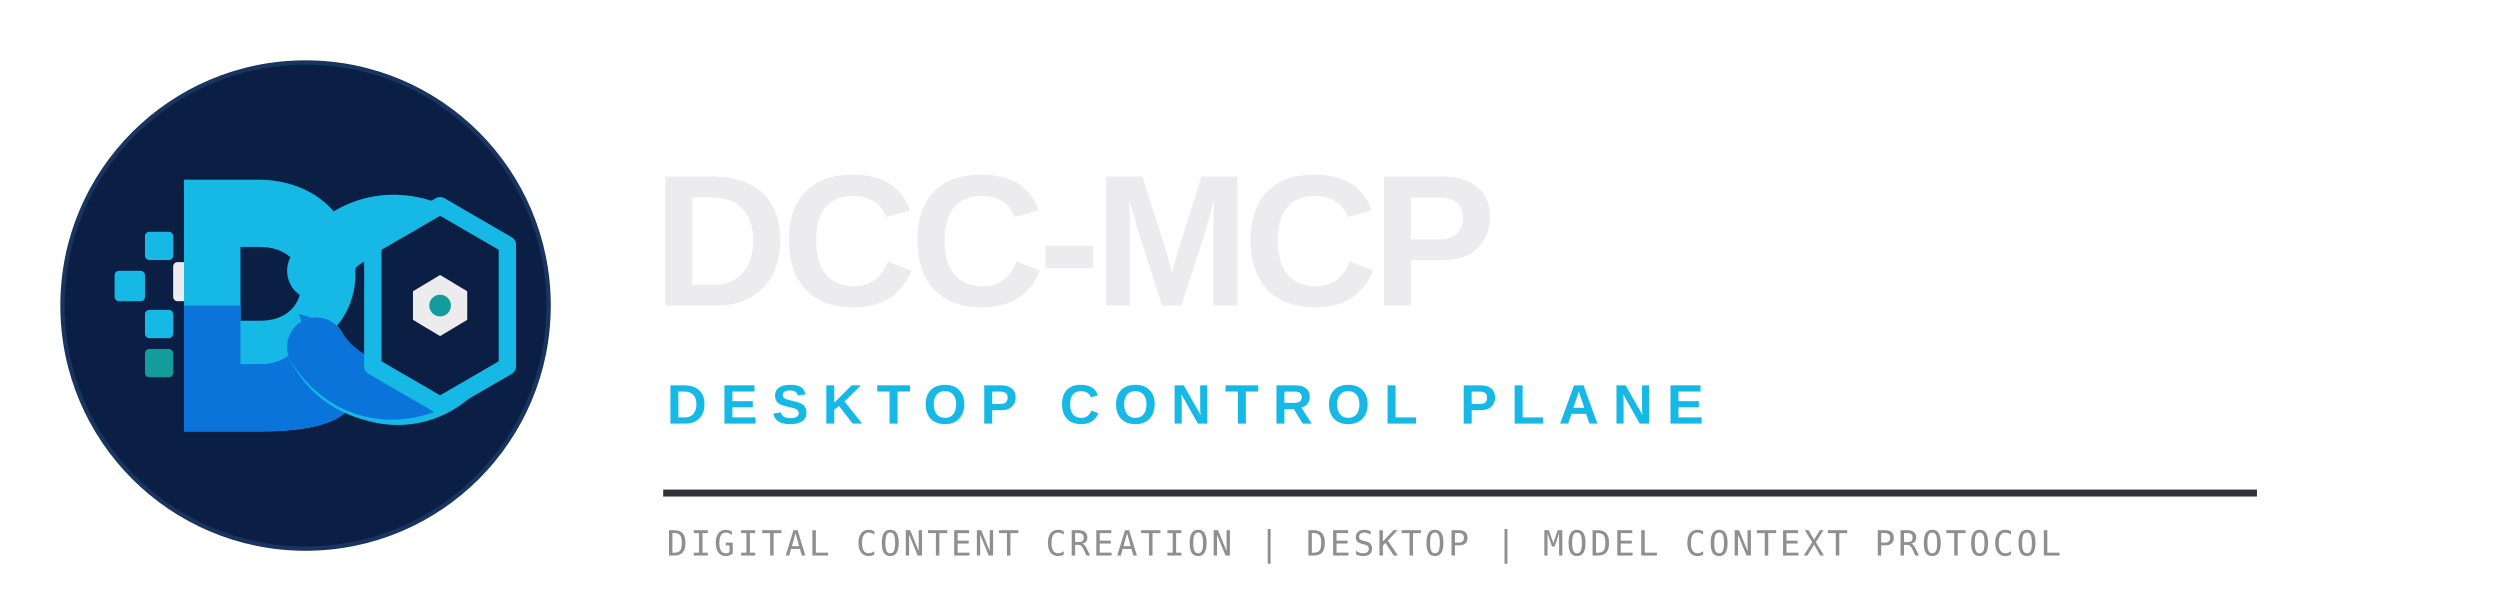
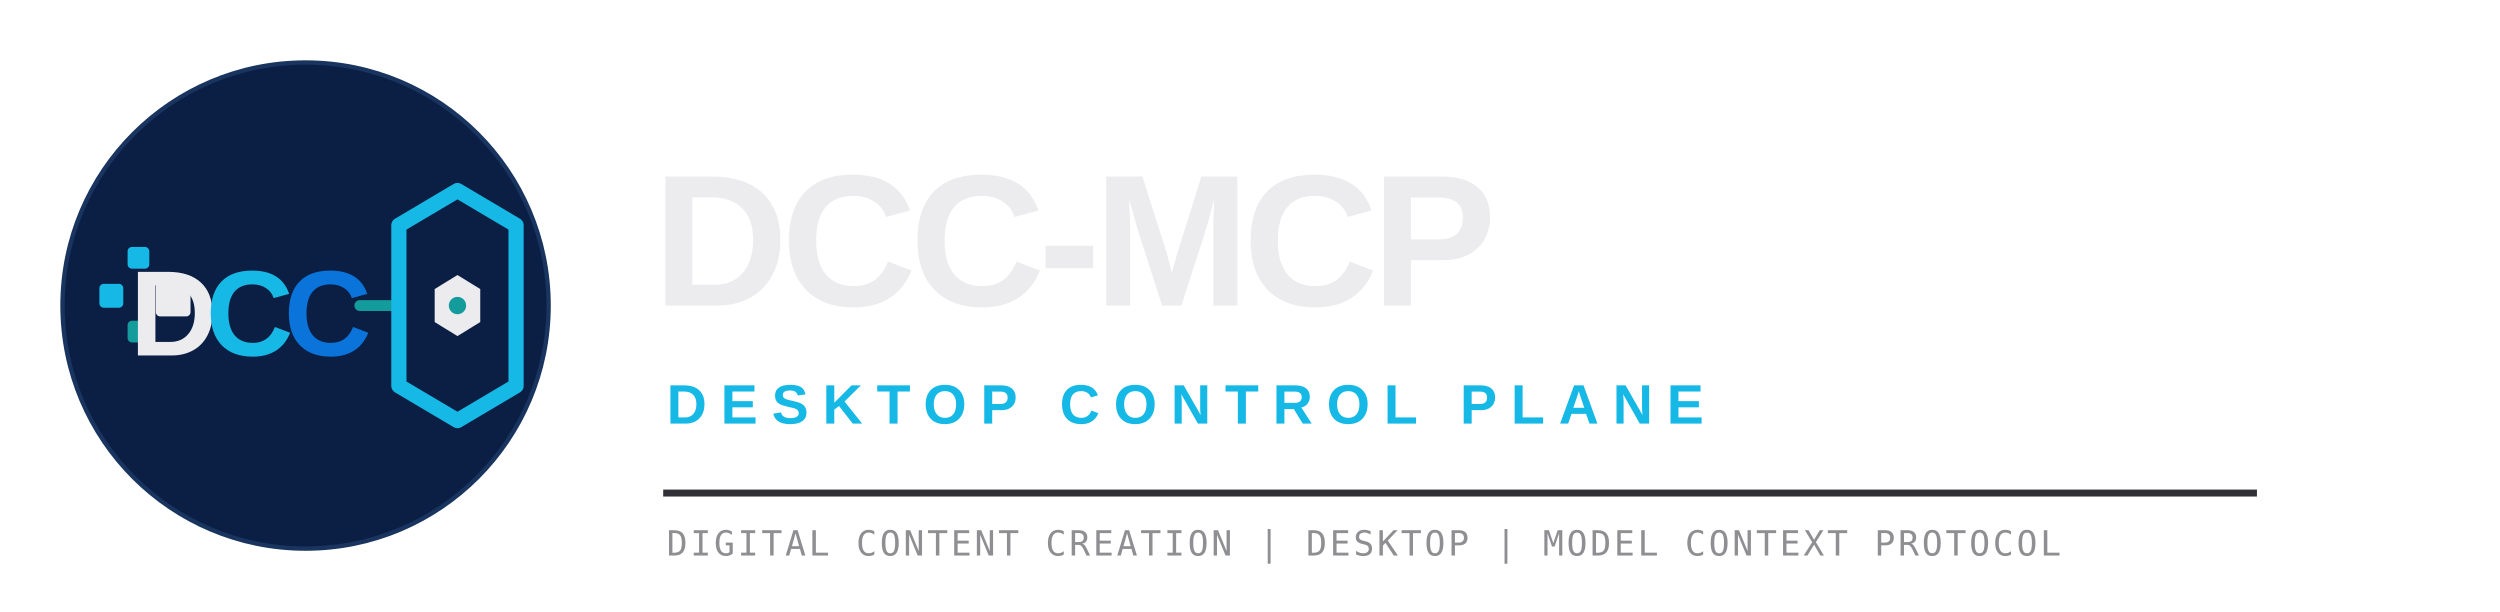
<svg xmlns="http://www.w3.org/2000/svg" width="720" height="176" viewBox="0 0 720 176" role="img" aria-labelledby="title desc">
-   <g transform="translate(8 8) scale(0.625)">
+   <g transform="translate(8 8) scale(0.625)" shape-rendering="geometricPrecision">
    <circle cx="128" cy="128" r="112" fill="#0B1F45" />
    <circle cx="128" cy="128" r="112" fill="none" stroke="#18345F" stroke-width="2" />
-     <g fill="#16B9E6">
-       <rect x="40" y="112" width="14" height="14" rx="2" />
-       <rect x="54" y="94" width="13" height="13" rx="2" />
-       <rect x="54" y="130" width="13" height="13" rx="2" />
-       <rect x="67" y="108" width="18" height="18" rx="2" fill="#ECECEF" />
-     </g>
-     <rect x="54" y="148" width="13" height="13" rx="2" fill="#149C9C" />
-     <path d="M72 70H106C133 70 151 88 151 113C151 124 147 133 140 140C147 148 151 157 151 167C151 180 135 186 107 186H72V70Z" fill="#16B9E6" />
-     <path d="M98 101H107C119 101 126 108 126 118C126 128 119 135 107 135H98V101Z" fill="#0B1F45" />
-     <path d="M72 128H98V155H107C119 155 126 148 126 138C126 136 126 134 125 132C135 134 143 140 147 148C150 153 151 159 151 167C151 180 135 186 107 186H72V128Z" fill="#0A74DA" />
-     <path d="M133 112C143 94 162 87 180 92C202 98 214 119 207 141C201 162 180 174 160 168C147 165 138 157 133 147" fill="none" stroke="#16B9E6" stroke-width="27" stroke-linecap="round" stroke-linejoin="round" />
-     <path d="M133 147C143 163 160 170 177 166C187 164 195 158 201 149" fill="none" stroke="#0A74DA" stroke-width="27" stroke-linecap="round" stroke-linejoin="round" />
-     <path d="M190 82L221 100V156L190 174L159 156V100Z" fill="#0B1F45" stroke="#16B9E6" stroke-width="8" stroke-linejoin="round" />
-     <path d="M190 111L205 120V136L190 145L175 136V120Z" fill="#ECECEF" stroke="#0B1F45" stroke-width="5" stroke-linejoin="round" />
-     <circle cx="190" cy="128" r="5" fill="#149C9C" />
+     <rect x="33" y="118" width="11" height="11" rx="2" fill="#16B9E6" />
+     <rect x="46" y="101" width="10" height="10" rx="2" fill="#16B9E6" />
+     <rect x="46" y="135" width="10" height="10" rx="2" fill="#149C9C" />
+     <rect x="59" y="117" width="16" height="16" rx="2" fill="#ECECEF" />
+     <text x="47" y="151" fill="#ECECEF" font-family="Arial Black, Archivo Black, Arial, sans-serif" font-size="56" font-weight="900" letter-spacing="-4">D</text>
+     <text x="82" y="151" fill="#16B9E6" font-family="Arial Black, Archivo Black, Arial, sans-serif" font-size="56" font-weight="900" letter-spacing="-4">C</text>
+     <text x="118" y="151" fill="#0A74DA" font-family="Arial Black, Archivo Black, Arial, sans-serif" font-size="56" font-weight="900" letter-spacing="-4">C</text>
+     <path d="M153 128H170" fill="none" stroke="#149C9C" stroke-width="5" stroke-linecap="round" />
+     <path d="M198 75L225 91V165L198 181L171 165V91Z" fill="#0B1F45" stroke="#16B9E6" stroke-width="7" stroke-linejoin="round" />
+     <path d="M198 111L211 119V137L198 145L185 137V119Z" fill="#ECECEF" stroke="#0B1F45" stroke-width="5" stroke-linejoin="round" />
+     <circle cx="198" cy="128" r="4" fill="#149C9C" />
  </g>
  <g font-family="Instrument Sans, Atkinson Hyperlegible Next, Arial, sans-serif">
    <text x="188" y="88" fill="#ECECEF" font-size="54" font-weight="700" letter-spacing="-2">DCC-MCP</text>
    <text x="192" y="122" fill="#16B9E6" font-size="16" font-weight="600" letter-spacing="4">DESKTOP CONTROL PLANE</text>
    <path d="M191 142H650" stroke="#303036" stroke-width="2" />
    <text x="192" y="160" fill="#8E8E93" font-family="IBM Plex Mono, Consolas, monospace" font-size="10" letter-spacing="0.8">DIGITAL CONTENT CREATION | DESKTOP | MODEL CONTEXT PROTOCOL</text>
  </g>
</svg>
